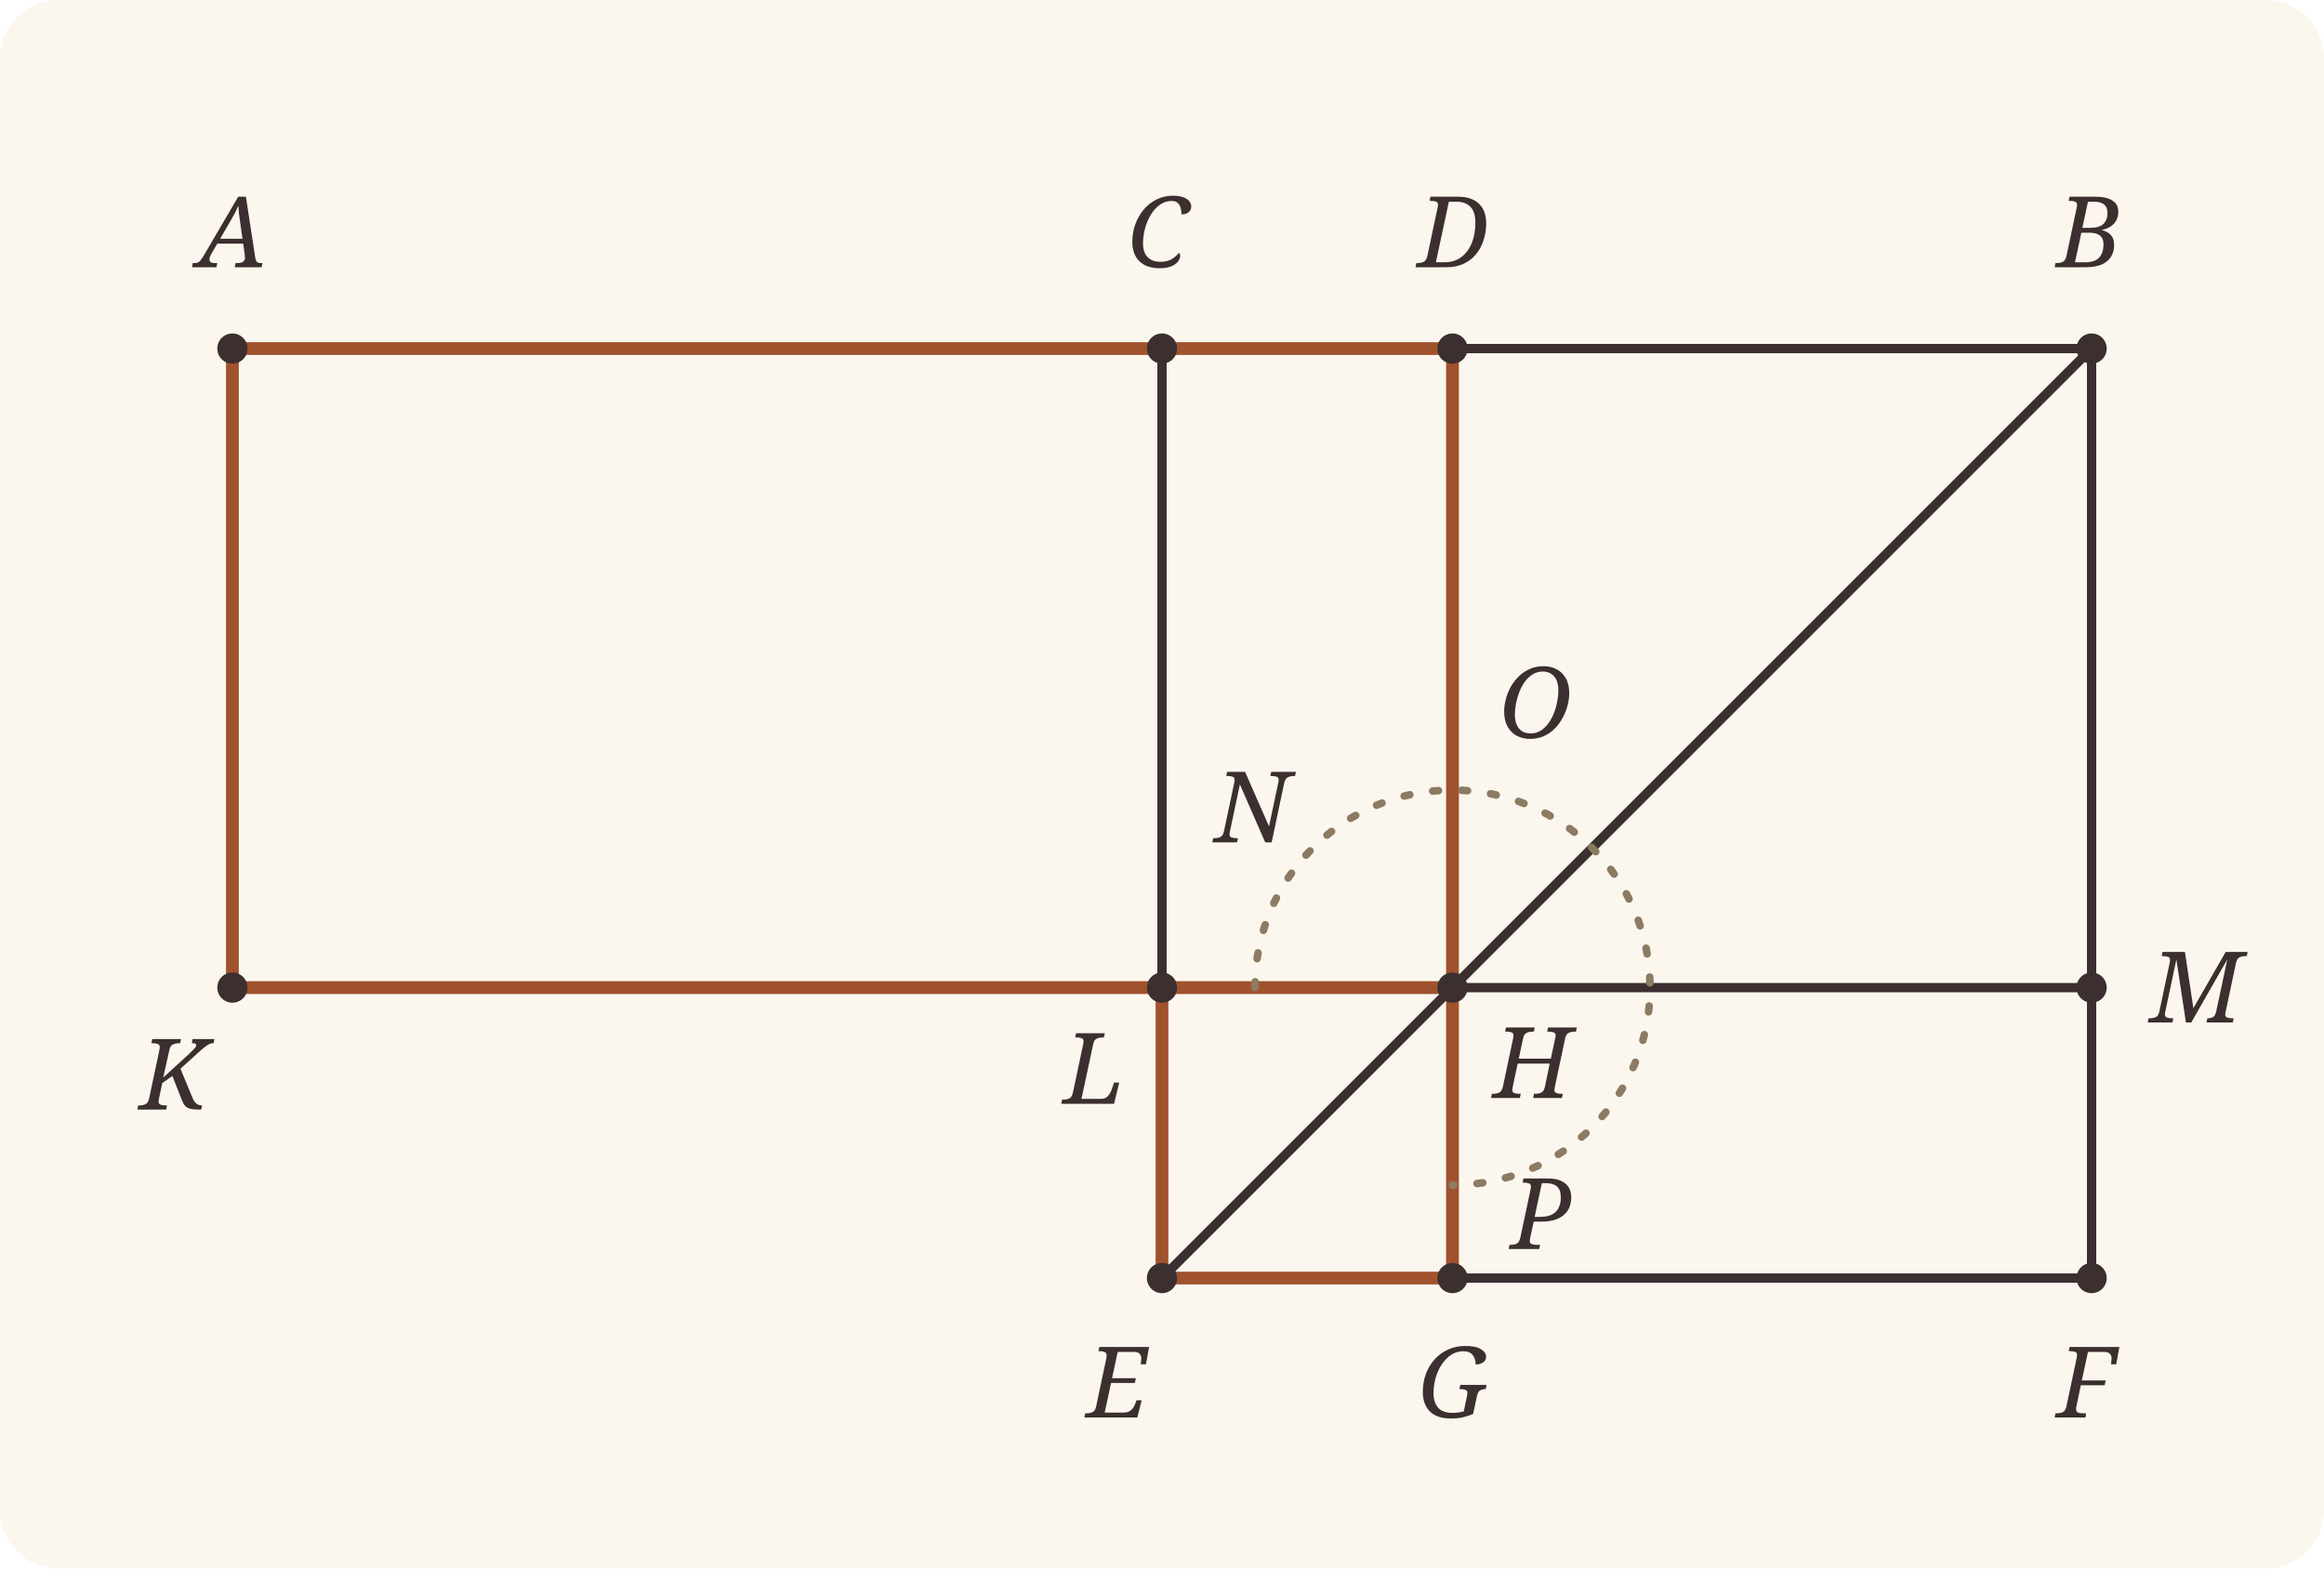
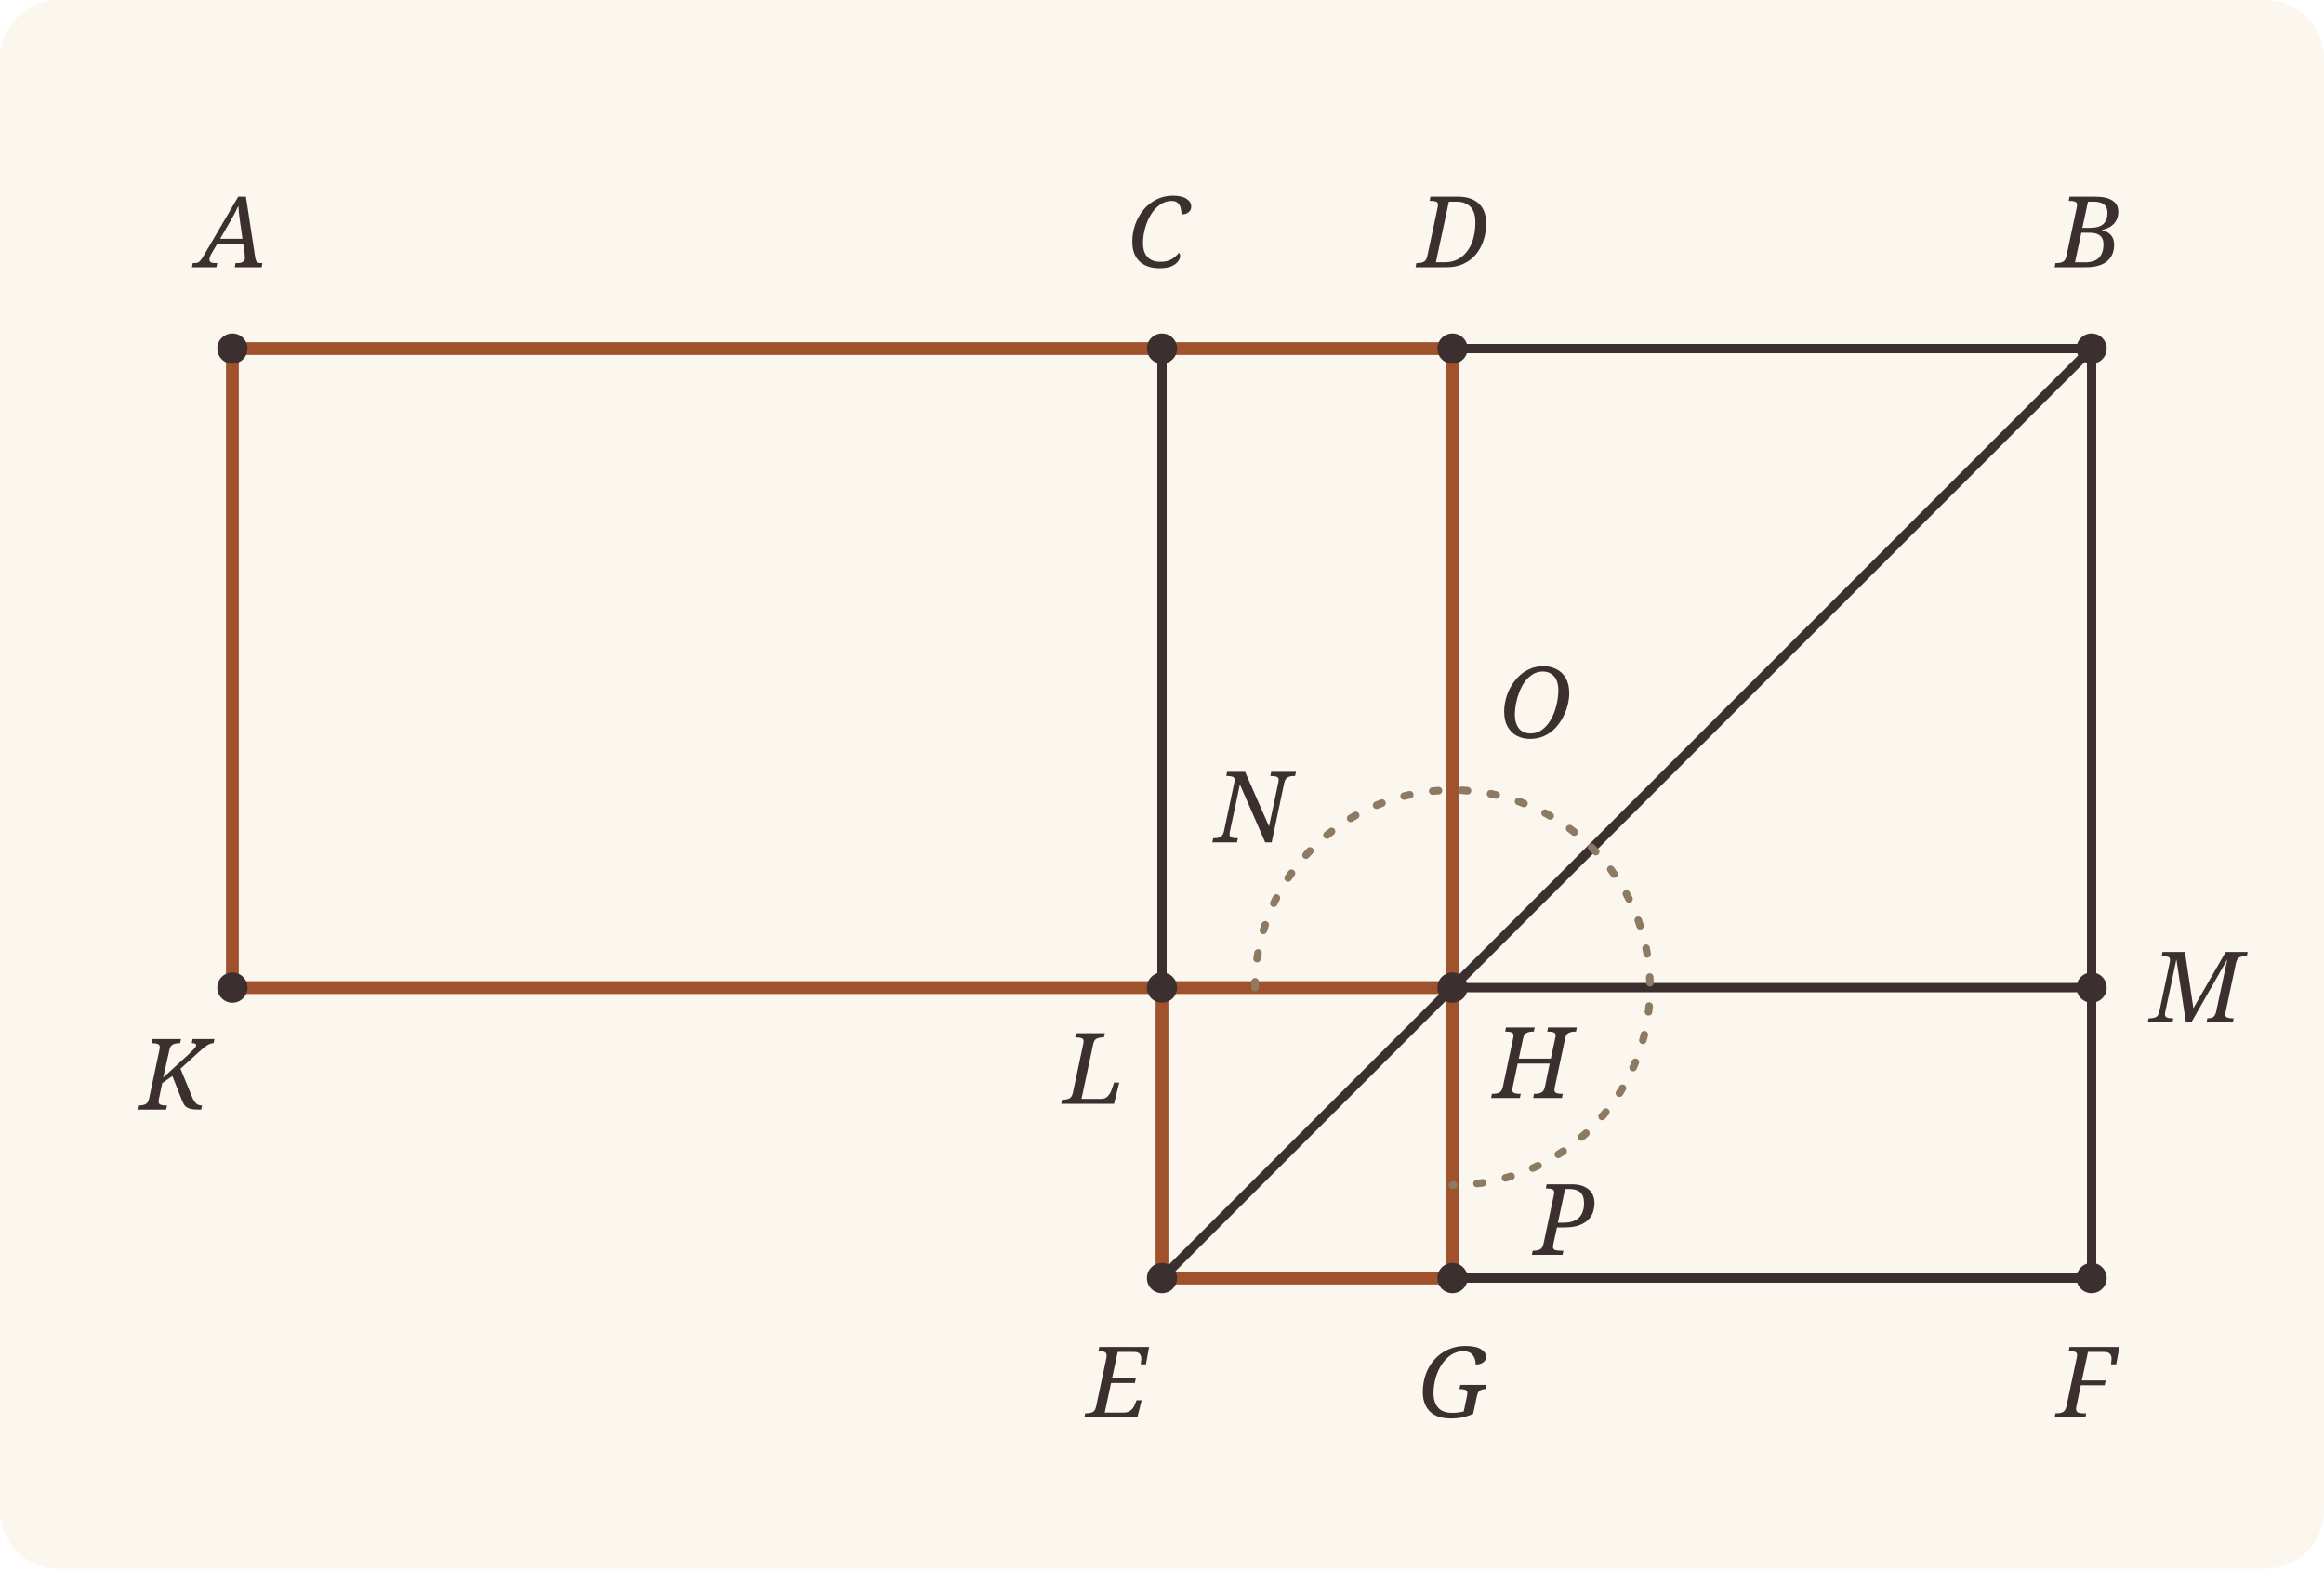
<svg xmlns="http://www.w3.org/2000/svg" width="400" height="270" viewBox="0 0 400 270">
  <rect width="400" height="270" rx="10" fill="#fbf7ee" />
  <g fill="none" stroke="#3b2f2f" stroke-width="1.6" stroke-linecap="round" stroke-linejoin="round">
    <path d="M 40 60 H 360 V 220 H 200 V 60" />
    <path d="M 360 60 L 200 220" />
    <path d="M 250 60 V 220 M 40 170 H 360 M 40 60 V 170" />
  </g>
  <path d="M 40 60 H 250 V 170 H 40 Z M 200 170 V 220 H 250 V 170" fill="none" stroke="#a0522d" stroke-width="2.2" stroke-linejoin="round" />
  <path d="M 216 170 A 34 34 0 1 1 250 204" fill="none" stroke="#8c7b62" stroke-width="1.3" stroke-dasharray="1 4" stroke-linecap="round" />
  <g fill="#3b2f2f">
    <circle cx="40" cy="60" r="2.6" />
    <circle cx="200" cy="60" r="2.6" />
    <circle cx="250" cy="60" r="2.6" />
    <circle cx="360" cy="60" r="2.6" />
    <circle cx="200" cy="220" r="2.6" />
    <circle cx="250" cy="220" r="2.6" />
    <circle cx="360" cy="220" r="2.6" />
    <circle cx="40" cy="170" r="2.6" />
    <circle cx="200" cy="170" r="2.6" />
    <circle cx="250" cy="170" r="2.6" />
    <circle cx="360" cy="170" r="2.6" />
  </g>
  <g fill="#3b2f2f" font-family="Georgia, serif" font-size="17" font-style="italic">
    <text x="34" y="46">A</text>
    <text x="194" y="46">C</text>
    <text x="244" y="46">D</text>
    <text x="354" y="46">B</text>
    <text x="187" y="244">E</text>
    <text x="244" y="244">G</text>
    <text x="354" y="244">F</text>
    <text x="24" y="191">K</text>
    <text x="183" y="190">L</text>
    <text x="257" y="189">H</text>
    <text x="370" y="176">M</text>
    <text x="209" y="145">N</text>
    <text x="258" y="127">O</text>
-     <text x="260" y="215">P</text>
+     <text x="264" y="216">P</text>
  </g>
</svg>
